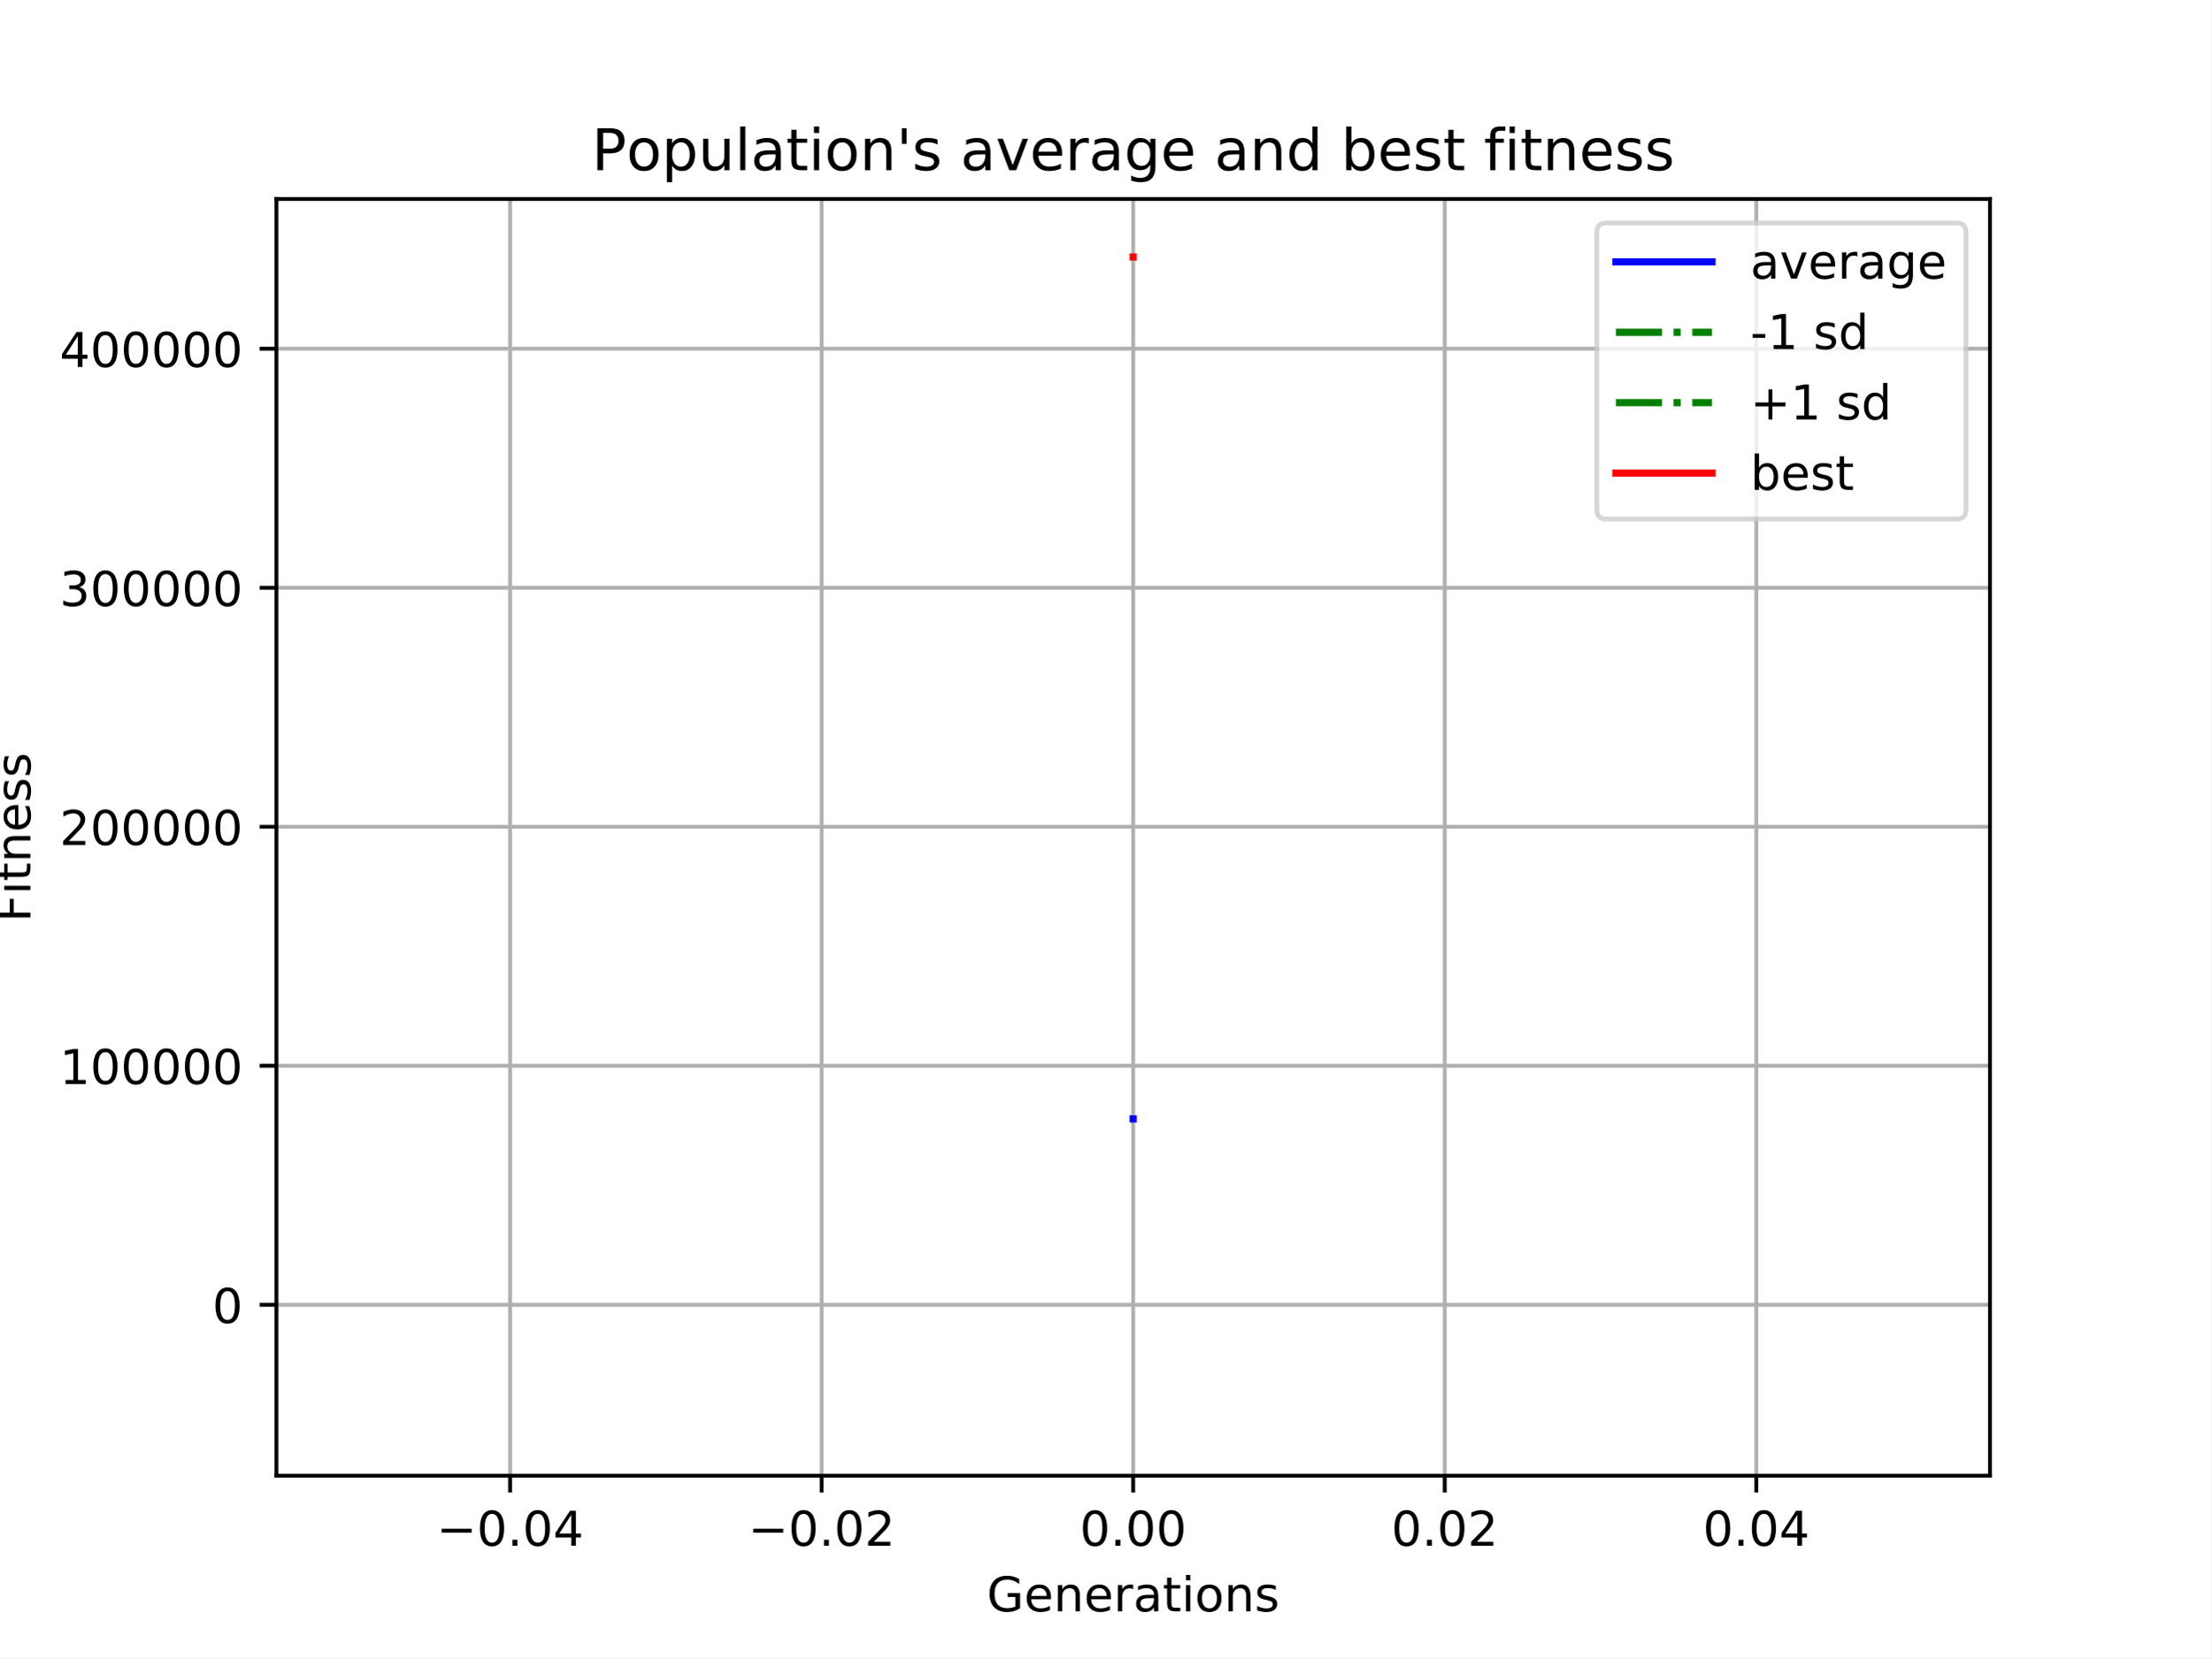
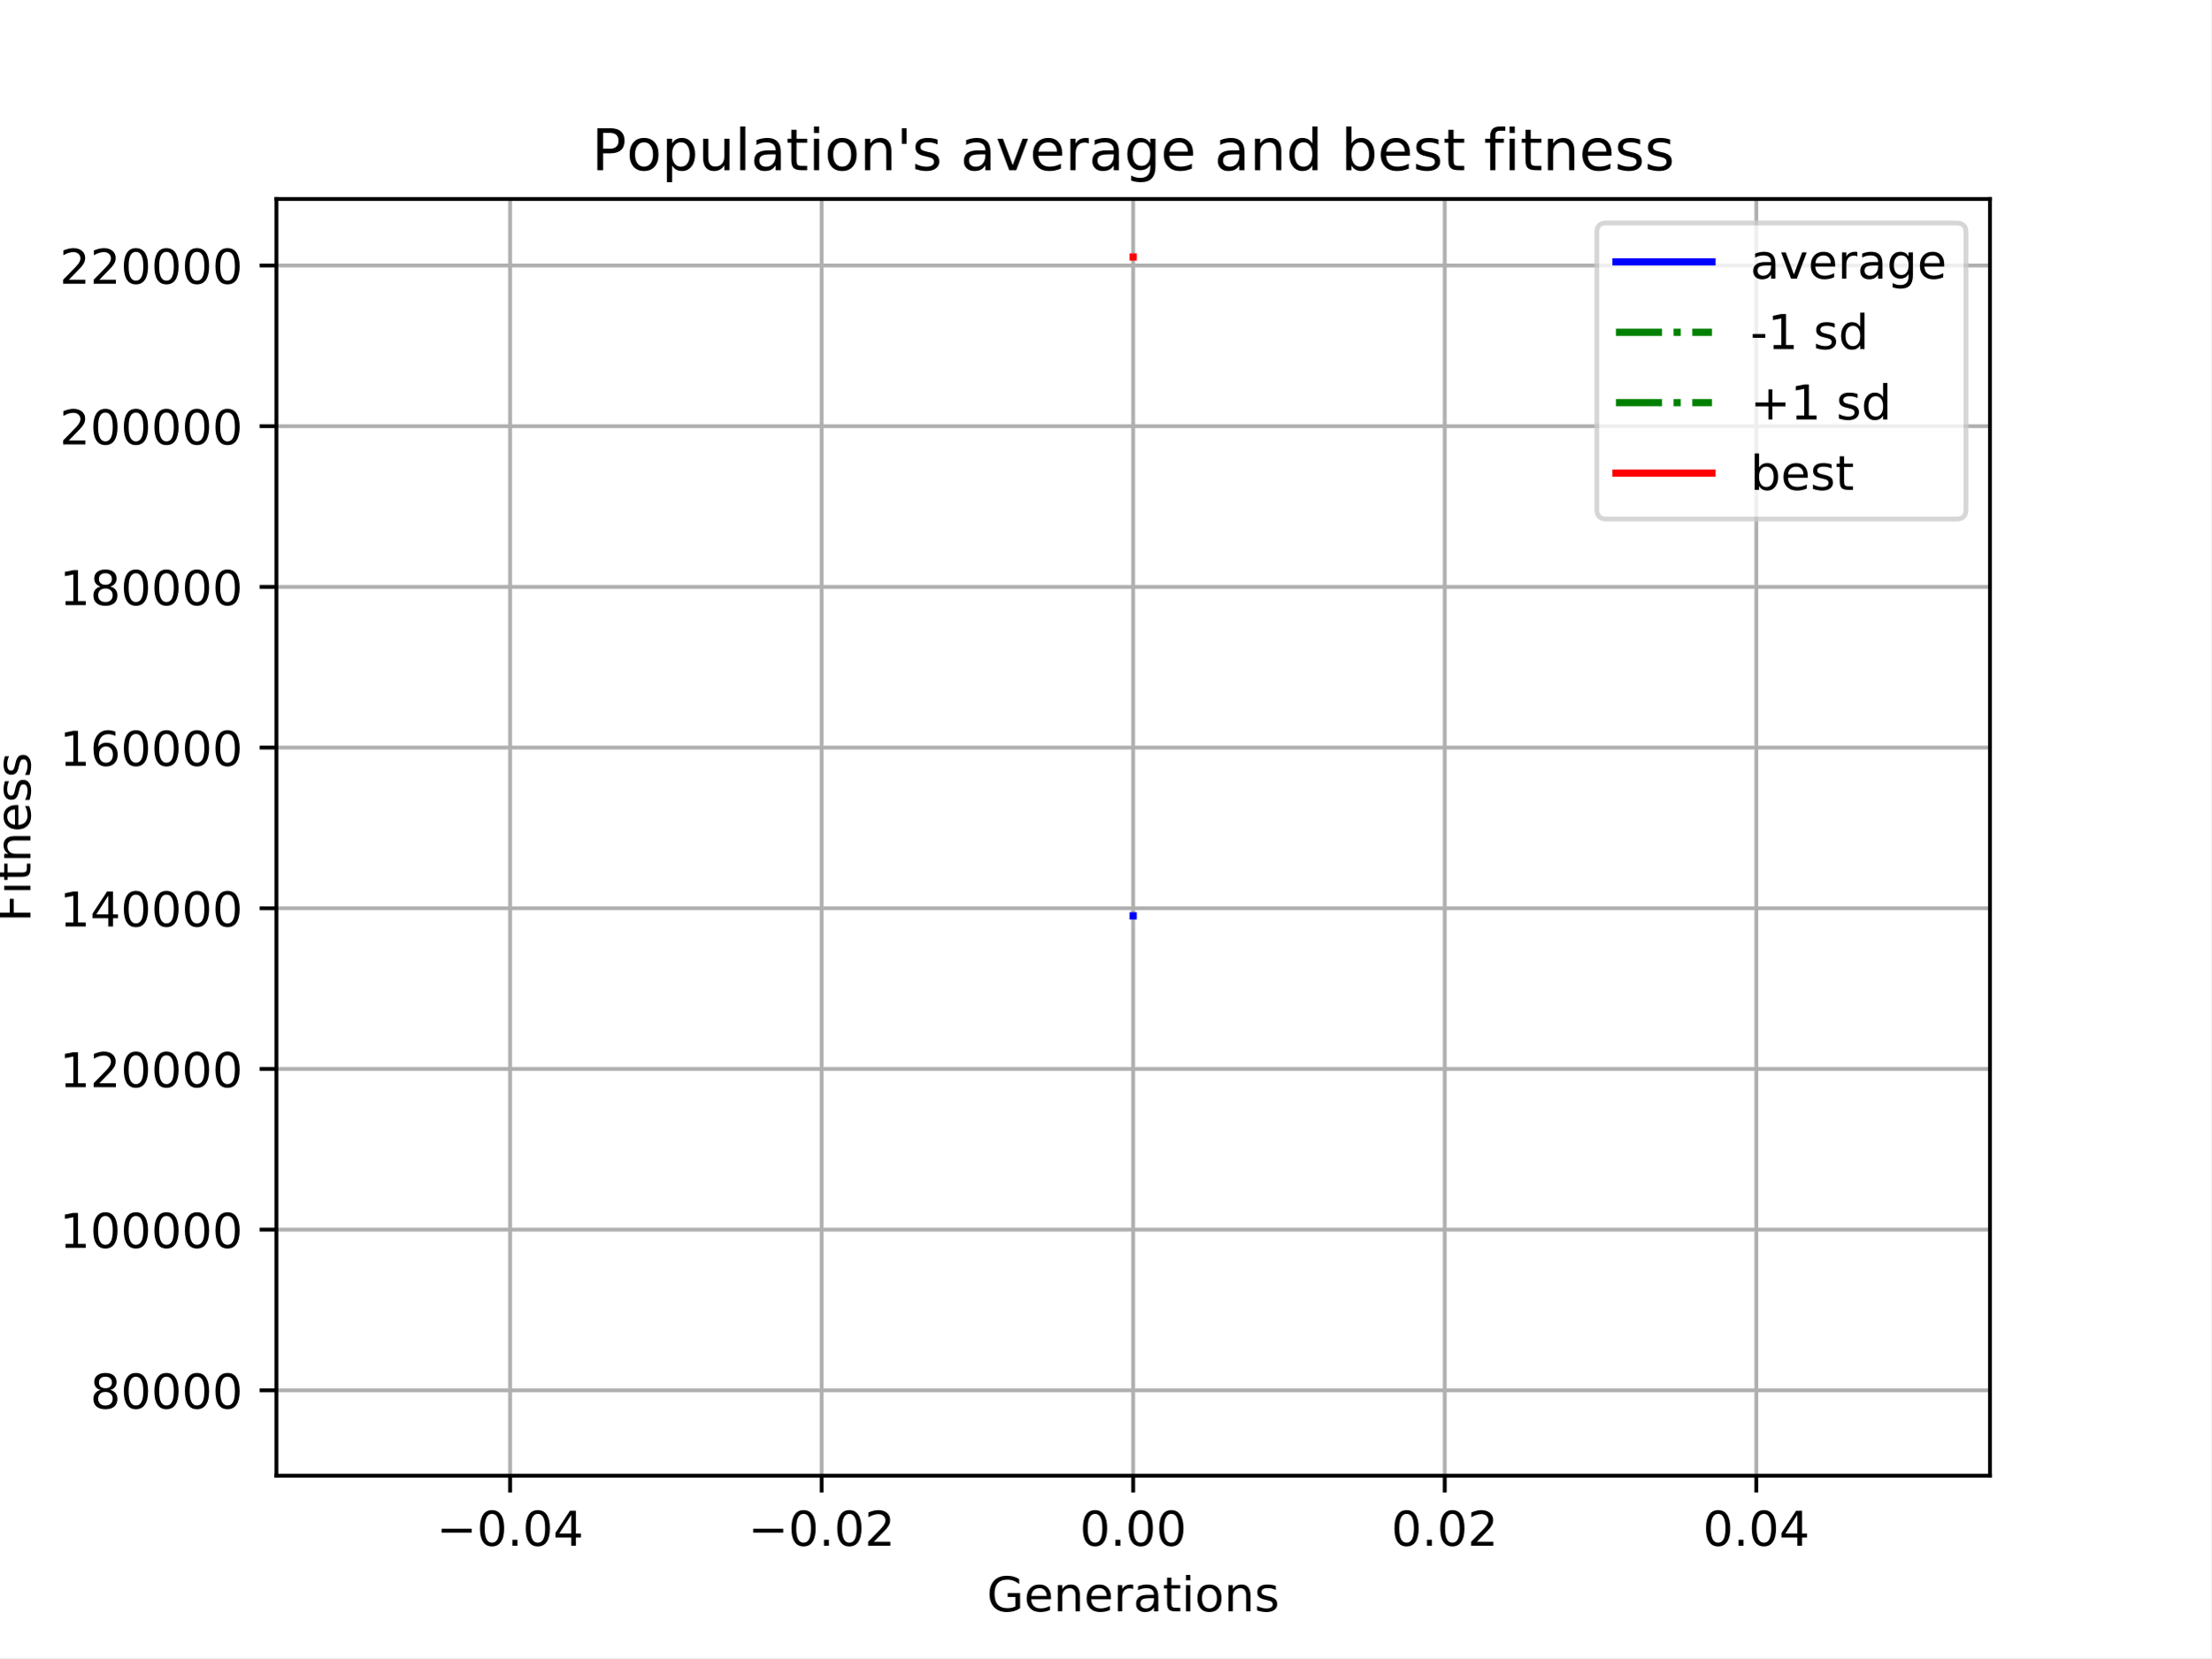
<svg xmlns="http://www.w3.org/2000/svg" xmlns:xlink="http://www.w3.org/1999/xlink" height="345.6pt" version="1.1" viewBox="0 0 460.8 345.6" width="460.8pt">
  <defs>
    <style type="text/css">
*{stroke-linecap:butt;stroke-linejoin:round;}
  </style>
  </defs>
  <g id="figure_1">
    <g id="patch_1">
      <path d="M 0 345.6  L 460.8 345.6  L 460.8 0  L 0 0  z " style="fill:#ffffff;" />
    </g>
    <g id="axes_1">
      <g id="patch_2">
        <path d="M 57.6 307.584  L 414.72 307.584  L 414.72 41.472  L 57.6 41.472  z " style="fill:#ffffff;" />
      </g>
      <g id="matplotlib.axis_1">
        <g id="xtick_1">
          <g id="line2d_1">
-             <path clip-path="url(#paa9e32c1b1)" d="M 106.298 307.584  L 106.298 41.472  " style="fill:none;stroke:#b0b0b0;stroke-linecap:square;stroke-width:0.8;" />
+             <path clip-path="url(#p474fd17ed5)" d="M 106.298 307.584  L 106.298 41.472  " style="fill:none;stroke:#b0b0b0;stroke-linecap:square;stroke-width:0.8;" />
          </g>
          <g id="line2d_2">
            <defs>
-               <path d="M 0 0  L 0 3.5  " id="m82345ea4a6" style="stroke:#000000;stroke-width:0.8;" />
-             </defs>
-             <g>
-               <use style="stroke:#000000;stroke-width:0.8;" x="106.298" xlink:href="#m82345ea4a6" y="307.584" />
+               <path d="M 0 0  L 0 3.5  " id="m9235b9c560" style="stroke:#000000;stroke-width:0.8;" />
+             </defs>
+             <g>
+               <use style="stroke:#000000;stroke-width:0.8;" x="106.298" xlink:href="#m9235b9c560" y="307.584" />
            </g>
          </g>
          <g id="text_1">
            <defs>
              <path d="M 10.594 35.5  L 73.188 35.5  L 73.188 27.203  L 10.594 27.203  z " id="DejaVuSans-8722" />
              <path d="M 31.781 66.406  Q 24.172 66.406 20.328 58.906  Q 16.5 51.422 16.5 36.375  Q 16.5 21.391 20.328 13.891  Q 24.172 6.391 31.781 6.391  Q 39.453 6.391 43.281 13.891  Q 47.125 21.391 47.125 36.375  Q 47.125 51.422 43.281 58.906  Q 39.453 66.406 31.781 66.406  z M 31.781 74.219  Q 44.047 74.219 50.516 64.516  Q 56.984 54.828 56.984 36.375  Q 56.984 17.969 50.516 8.266  Q 44.047 -1.422 31.781 -1.422  Q 19.531 -1.422 13.062 8.266  Q 6.594 17.969 6.594 36.375  Q 6.594 54.828 13.062 64.516  Q 19.531 74.219 31.781 74.219  z " id="DejaVuSans-48" />
              <path d="M 10.688 12.406  L 21 12.406  L 21 0  L 10.688 0  z " id="DejaVuSans-46" />
              <path d="M 37.797 64.312  L 12.891 25.391  L 37.797 25.391  z M 35.203 72.906  L 47.609 72.906  L 47.609 25.391  L 58.016 25.391  L 58.016 17.188  L 47.609 17.188  L 47.609 0  L 37.797 0  L 37.797 17.188  L 4.891 17.188  L 4.891 26.703  z " id="DejaVuSans-52" />
            </defs>
            <g transform="translate(90.97553 322.1824)scale(0.1 -0.1)">
              <use xlink:href="#DejaVuSans-8722" />
              <use x="83.789" xlink:href="#DejaVuSans-48" />
              <use x="147.412" xlink:href="#DejaVuSans-46" />
              <use x="179.199" xlink:href="#DejaVuSans-48" />
              <use x="242.822" xlink:href="#DejaVuSans-52" />
            </g>
          </g>
        </g>
        <g id="xtick_2">
          <g id="line2d_3">
-             <path clip-path="url(#paa9e32c1b1)" d="M 171.229 307.584  L 171.229 41.472  " style="fill:none;stroke:#b0b0b0;stroke-linecap:square;stroke-width:0.8;" />
+             <path clip-path="url(#p474fd17ed5)" d="M 171.229 307.584  L 171.229 41.472  " style="fill:none;stroke:#b0b0b0;stroke-linecap:square;stroke-width:0.8;" />
          </g>
          <g id="line2d_4">
            <g>
-               <use style="stroke:#000000;stroke-width:0.8;" x="171.229" xlink:href="#m82345ea4a6" y="307.584" />
+               <use style="stroke:#000000;stroke-width:0.8;" x="171.229" xlink:href="#m9235b9c560" y="307.584" />
            </g>
          </g>
          <g id="text_2">
            <defs>
              <path d="M 19.188 8.297  L 53.609 8.297  L 53.609 0  L 7.328 0  L 7.328 8.297  Q 12.938 14.109 22.625 23.891  Q 32.328 33.688 34.812 36.531  Q 39.547 41.844 41.422 45.531  Q 43.312 49.219 43.312 52.781  Q 43.312 58.594 39.234 62.25  Q 35.156 65.922 28.609 65.922  Q 23.969 65.922 18.812 64.312  Q 13.672 62.703 7.812 59.422  L 7.812 69.391  Q 13.766 71.781 18.938 73  Q 24.125 74.219 28.422 74.219  Q 39.75 74.219 46.484 68.547  Q 53.219 62.891 53.219 53.422  Q 53.219 48.922 51.531 44.891  Q 49.859 40.875 45.406 35.406  Q 44.188 33.984 37.641 27.219  Q 31.109 20.453 19.188 8.297  z " id="DejaVuSans-50" />
            </defs>
            <g transform="translate(155.9064 322.1824)scale(0.1 -0.1)">
              <use xlink:href="#DejaVuSans-8722" />
              <use x="83.789" xlink:href="#DejaVuSans-48" />
              <use x="147.412" xlink:href="#DejaVuSans-46" />
              <use x="179.199" xlink:href="#DejaVuSans-48" />
              <use x="242.822" xlink:href="#DejaVuSans-50" />
            </g>
          </g>
        </g>
        <g id="xtick_3">
          <g id="line2d_5">
-             <path clip-path="url(#paa9e32c1b1)" d="M 236.16 307.584  L 236.16 41.472  " style="fill:none;stroke:#b0b0b0;stroke-linecap:square;stroke-width:0.8;" />
+             <path clip-path="url(#p474fd17ed5)" d="M 236.16 307.584  L 236.16 41.472  " style="fill:none;stroke:#b0b0b0;stroke-linecap:square;stroke-width:0.8;" />
          </g>
          <g id="line2d_6">
            <g>
-               <use style="stroke:#000000;stroke-width:0.8;" x="236.16" xlink:href="#m82345ea4a6" y="307.584" />
+               <use style="stroke:#000000;stroke-width:0.8;" x="236.16" xlink:href="#m9235b9c560" y="307.584" />
            </g>
          </g>
          <g id="text_3">
            <g transform="translate(225.0272 322.1824)scale(0.1 -0.1)">
              <use xlink:href="#DejaVuSans-48" />
              <use x="63.623" xlink:href="#DejaVuSans-46" />
              <use x="95.41" xlink:href="#DejaVuSans-48" />
              <use x="159.033" xlink:href="#DejaVuSans-48" />
            </g>
          </g>
        </g>
        <g id="xtick_4">
          <g id="line2d_7">
-             <path clip-path="url(#paa9e32c1b1)" d="M 301.091 307.584  L 301.091 41.472  " style="fill:none;stroke:#b0b0b0;stroke-linecap:square;stroke-width:0.8;" />
+             <path clip-path="url(#p474fd17ed5)" d="M 301.091 307.584  L 301.091 41.472  " style="fill:none;stroke:#b0b0b0;stroke-linecap:square;stroke-width:0.8;" />
          </g>
          <g id="line2d_8">
            <g>
-               <use style="stroke:#000000;stroke-width:0.8;" x="301.091" xlink:href="#m82345ea4a6" y="307.584" />
+               <use style="stroke:#000000;stroke-width:0.8;" x="301.091" xlink:href="#m9235b9c560" y="307.584" />
            </g>
          </g>
          <g id="text_4">
            <g transform="translate(289.9581 322.1824)scale(0.1 -0.1)">
              <use xlink:href="#DejaVuSans-48" />
              <use x="63.623" xlink:href="#DejaVuSans-46" />
              <use x="95.41" xlink:href="#DejaVuSans-48" />
              <use x="159.033" xlink:href="#DejaVuSans-50" />
            </g>
          </g>
        </g>
        <g id="xtick_5">
          <g id="line2d_9">
-             <path clip-path="url(#paa9e32c1b1)" d="M 366.022 307.584  L 366.022 41.472  " style="fill:none;stroke:#b0b0b0;stroke-linecap:square;stroke-width:0.8;" />
+             <path clip-path="url(#p474fd17ed5)" d="M 366.022 307.584  L 366.022 41.472  " style="fill:none;stroke:#b0b0b0;stroke-linecap:square;stroke-width:0.8;" />
          </g>
          <g id="line2d_10">
            <g>
-               <use style="stroke:#000000;stroke-width:0.8;" x="366.022" xlink:href="#m82345ea4a6" y="307.584" />
+               <use style="stroke:#000000;stroke-width:0.8;" x="366.022" xlink:href="#m9235b9c560" y="307.584" />
            </g>
          </g>
          <g id="text_5">
            <g transform="translate(354.889 322.1824)scale(0.1 -0.1)">
              <use xlink:href="#DejaVuSans-48" />
              <use x="63.623" xlink:href="#DejaVuSans-46" />
              <use x="95.41" xlink:href="#DejaVuSans-48" />
              <use x="159.033" xlink:href="#DejaVuSans-52" />
            </g>
          </g>
        </g>
        <g id="text_6">
          <defs>
            <path d="M 59.516 10.406  L 59.516 29.984  L 43.406 29.984  L 43.406 38.094  L 69.281 38.094  L 69.281 6.781  Q 63.578 2.734 56.688 0.656  Q 49.812 -1.422 42 -1.422  Q 24.906 -1.422 15.25 8.562  Q 5.609 18.562 5.609 36.375  Q 5.609 54.25 15.25 64.234  Q 24.906 74.219 42 74.219  Q 49.125 74.219 55.547 72.453  Q 61.969 70.703 67.391 67.281  L 67.391 56.781  Q 61.922 61.422 55.766 63.766  Q 49.609 66.109 42.828 66.109  Q 29.438 66.109 22.719 58.641  Q 16.016 51.172 16.016 36.375  Q 16.016 21.625 22.719 14.156  Q 29.438 6.688 42.828 6.688  Q 48.047 6.688 52.141 7.594  Q 56.25 8.5 59.516 10.406  z " id="DejaVuSans-71" />
            <path d="M 56.203 29.594  L 56.203 25.203  L 14.891 25.203  Q 15.484 15.922 20.484 11.062  Q 25.484 6.203 34.422 6.203  Q 39.594 6.203 44.453 7.469  Q 49.312 8.734 54.109 11.281  L 54.109 2.781  Q 49.266 0.734 44.188 -0.344  Q 39.109 -1.422 33.891 -1.422  Q 20.797 -1.422 13.156 6.188  Q 5.516 13.812 5.516 26.812  Q 5.516 40.234 12.766 48.109  Q 20.016 56 32.328 56  Q 43.359 56 49.781 48.891  Q 56.203 41.797 56.203 29.594  z M 47.219 32.234  Q 47.125 39.594 43.094 43.984  Q 39.062 48.391 32.422 48.391  Q 24.906 48.391 20.391 44.141  Q 15.875 39.891 15.188 32.172  z " id="DejaVuSans-101" />
            <path d="M 54.891 33.016  L 54.891 0  L 45.906 0  L 45.906 32.719  Q 45.906 40.484 42.875 44.328  Q 39.844 48.188 33.797 48.188  Q 26.516 48.188 22.312 43.547  Q 18.109 38.922 18.109 30.906  L 18.109 0  L 9.078 0  L 9.078 54.688  L 18.109 54.688  L 18.109 46.188  Q 21.344 51.125 25.703 53.562  Q 30.078 56 35.797 56  Q 45.219 56 50.047 50.172  Q 54.891 44.344 54.891 33.016  z " id="DejaVuSans-110" />
            <path d="M 41.109 46.297  Q 39.594 47.172 37.812 47.578  Q 36.031 48 33.891 48  Q 26.266 48 22.188 43.047  Q 18.109 38.094 18.109 28.812  L 18.109 0  L 9.078 0  L 9.078 54.688  L 18.109 54.688  L 18.109 46.188  Q 20.953 51.172 25.484 53.578  Q 30.031 56 36.531 56  Q 37.453 56 38.578 55.875  Q 39.703 55.766 41.062 55.516  z " id="DejaVuSans-114" />
            <path d="M 34.281 27.484  Q 23.391 27.484 19.188 25  Q 14.984 22.516 14.984 16.5  Q 14.984 11.719 18.141 8.906  Q 21.297 6.109 26.703 6.109  Q 34.188 6.109 38.703 11.406  Q 43.219 16.703 43.219 25.484  L 43.219 27.484  z M 52.203 31.203  L 52.203 0  L 43.219 0  L 43.219 8.297  Q 40.141 3.328 35.547 0.953  Q 30.953 -1.422 24.312 -1.422  Q 15.922 -1.422 10.953 3.297  Q 6 8.016 6 15.922  Q 6 25.141 12.172 29.828  Q 18.359 34.516 30.609 34.516  L 43.219 34.516  L 43.219 35.406  Q 43.219 41.609 39.141 45  Q 35.062 48.391 27.688 48.391  Q 23 48.391 18.547 47.266  Q 14.109 46.141 10.016 43.891  L 10.016 52.203  Q 14.938 54.109 19.578 55.047  Q 24.219 56 28.609 56  Q 40.484 56 46.344 49.844  Q 52.203 43.703 52.203 31.203  z " id="DejaVuSans-97" />
            <path d="M 18.312 70.219  L 18.312 54.688  L 36.812 54.688  L 36.812 47.703  L 18.312 47.703  L 18.312 18.016  Q 18.312 11.328 20.141 9.422  Q 21.969 7.516 27.594 7.516  L 36.812 7.516  L 36.812 0  L 27.594 0  Q 17.188 0 13.234 3.875  Q 9.281 7.766 9.281 18.016  L 9.281 47.703  L 2.688 47.703  L 2.688 54.688  L 9.281 54.688  L 9.281 70.219  z " id="DejaVuSans-116" />
            <path d="M 9.422 54.688  L 18.406 54.688  L 18.406 0  L 9.422 0  z M 9.422 75.984  L 18.406 75.984  L 18.406 64.594  L 9.422 64.594  z " id="DejaVuSans-105" />
            <path d="M 30.609 48.391  Q 23.391 48.391 19.188 42.75  Q 14.984 37.109 14.984 27.297  Q 14.984 17.484 19.156 11.844  Q 23.344 6.203 30.609 6.203  Q 37.797 6.203 41.984 11.859  Q 46.188 17.531 46.188 27.297  Q 46.188 37.016 41.984 42.703  Q 37.797 48.391 30.609 48.391  z M 30.609 56  Q 42.328 56 49.016 48.375  Q 55.719 40.766 55.719 27.297  Q 55.719 13.875 49.016 6.219  Q 42.328 -1.422 30.609 -1.422  Q 18.844 -1.422 12.172 6.219  Q 5.516 13.875 5.516 27.297  Q 5.516 40.766 12.172 48.375  Q 18.844 56 30.609 56  z " id="DejaVuSans-111" />
            <path d="M 44.281 53.078  L 44.281 44.578  Q 40.484 46.531 36.375 47.5  Q 32.281 48.484 27.875 48.484  Q 21.188 48.484 17.844 46.438  Q 14.5 44.391 14.5 40.281  Q 14.5 37.156 16.891 35.375  Q 19.281 33.594 26.516 31.984  L 29.594 31.297  Q 39.156 29.25 43.188 25.516  Q 47.219 21.781 47.219 15.094  Q 47.219 7.469 41.188 3.016  Q 35.156 -1.422 24.609 -1.422  Q 20.219 -1.422 15.453 -0.562  Q 10.688 0.297 5.422 2  L 5.422 11.281  Q 10.406 8.688 15.234 7.391  Q 20.062 6.109 24.812 6.109  Q 31.156 6.109 34.562 8.281  Q 37.984 10.453 37.984 14.406  Q 37.984 18.062 35.516 20.016  Q 33.062 21.969 24.703 23.781  L 21.578 24.516  Q 13.234 26.266 9.516 29.906  Q 5.812 33.547 5.812 39.891  Q 5.812 47.609 11.281 51.797  Q 16.75 56 26.812 56  Q 31.781 56 36.172 55.266  Q 40.578 54.547 44.281 53.078  z " id="DejaVuSans-115" />
          </defs>
          <g transform="translate(205.6623 335.8606)scale(0.1 -0.1)">
            <use xlink:href="#DejaVuSans-71" />
            <use x="77.49" xlink:href="#DejaVuSans-101" />
            <use x="139.014" xlink:href="#DejaVuSans-110" />
            <use x="202.393" xlink:href="#DejaVuSans-101" />
            <use x="263.916" xlink:href="#DejaVuSans-114" />
            <use x="305.029" xlink:href="#DejaVuSans-97" />
            <use x="366.309" xlink:href="#DejaVuSans-116" />
            <use x="405.518" xlink:href="#DejaVuSans-105" />
            <use x="433.301" xlink:href="#DejaVuSans-111" />
            <use x="494.482" xlink:href="#DejaVuSans-110" />
            <use x="557.861" xlink:href="#DejaVuSans-115" />
          </g>
        </g>
      </g>
      <g id="matplotlib.axis_2">
        <g id="ytick_1">
          <g id="line2d_11">
-             <path clip-path="url(#paa9e32c1b1)" d="M 57.6 271.964  L 414.72 271.964  " style="fill:none;stroke:#b0b0b0;stroke-linecap:square;stroke-width:0.8;" />
+             <path clip-path="url(#p474fd17ed5)" d="M 57.6 289.793  L 414.72 289.793  " style="fill:none;stroke:#b0b0b0;stroke-linecap:square;stroke-width:0.8;" />
          </g>
          <g id="line2d_12">
            <defs>
-               <path d="M 0 0  L -3.5 0  " id="m7c02667a83" style="stroke:#000000;stroke-width:0.8;" />
-             </defs>
-             <g>
-               <use style="stroke:#000000;stroke-width:0.8;" x="57.6" xlink:href="#m7c02667a83" y="271.964" />
+               <path d="M 0 0  L -3.5 0  " id="m95807f93fb" style="stroke:#000000;stroke-width:0.8;" />
+             </defs>
+             <g>
+               <use style="stroke:#000000;stroke-width:0.8;" x="57.6" xlink:href="#m95807f93fb" y="289.793" />
            </g>
          </g>
          <g id="text_7">
-             <g transform="translate(44.2375 275.7628)scale(0.1 -0.1)">
-               <use xlink:href="#DejaVuSans-48" />
+             <defs>
+               <path d="M 31.781 34.625  Q 24.75 34.625 20.719 30.859  Q 16.703 27.094 16.703 20.516  Q 16.703 13.922 20.719 10.156  Q 24.75 6.391 31.781 6.391  Q 38.812 6.391 42.859 10.172  Q 46.922 13.969 46.922 20.516  Q 46.922 27.094 42.891 30.859  Q 38.875 34.625 31.781 34.625  z M 21.922 38.812  Q 15.578 40.375 12.031 44.719  Q 8.5 49.078 8.5 55.328  Q 8.5 64.062 14.719 69.141  Q 20.953 74.219 31.781 74.219  Q 42.672 74.219 48.875 69.141  Q 55.078 64.062 55.078 55.328  Q 55.078 49.078 51.531 44.719  Q 48 40.375 41.703 38.812  Q 48.828 37.156 52.797 32.312  Q 56.781 27.484 56.781 20.516  Q 56.781 9.906 50.312 4.234  Q 43.844 -1.422 31.781 -1.422  Q 19.734 -1.422 13.25 4.234  Q 6.781 9.906 6.781 20.516  Q 6.781 27.484 10.781 32.312  Q 14.797 37.156 21.922 38.812  z M 18.312 54.391  Q 18.312 48.734 21.844 45.562  Q 25.391 42.391 31.781 42.391  Q 38.141 42.391 41.719 45.562  Q 45.312 48.734 45.312 54.391  Q 45.312 60.062 41.719 63.234  Q 38.141 66.406 31.781 66.406  Q 25.391 66.406 21.844 63.234  Q 18.312 60.062 18.312 54.391  z " id="DejaVuSans-56" />
+             </defs>
+             <g transform="translate(18.7875 293.5927)scale(0.1 -0.1)">
+               <use xlink:href="#DejaVuSans-56" />
+               <use x="63.623" xlink:href="#DejaVuSans-48" />
+               <use x="127.246" xlink:href="#DejaVuSans-48" />
+               <use x="190.869" xlink:href="#DejaVuSans-48" />
+               <use x="254.492" xlink:href="#DejaVuSans-48" />
            </g>
          </g>
        </g>
        <g id="ytick_2">
          <g id="line2d_13">
-             <path clip-path="url(#paa9e32c1b1)" d="M 57.6 222.143  L 414.72 222.143  " style="fill:none;stroke:#b0b0b0;stroke-linecap:square;stroke-width:0.8;" />
+             <path clip-path="url(#p474fd17ed5)" d="M 57.6 256.299  L 414.72 256.299  " style="fill:none;stroke:#b0b0b0;stroke-linecap:square;stroke-width:0.8;" />
          </g>
          <g id="line2d_14">
            <g>
-               <use style="stroke:#000000;stroke-width:0.8;" x="57.6" xlink:href="#m7c02667a83" y="222.143" />
+               <use style="stroke:#000000;stroke-width:0.8;" x="57.6" xlink:href="#m95807f93fb" y="256.299" />
            </g>
          </g>
          <g id="text_8">
            <defs>
              <path d="M 12.406 8.297  L 28.516 8.297  L 28.516 63.922  L 10.984 60.406  L 10.984 69.391  L 28.422 72.906  L 38.281 72.906  L 38.281 8.297  L 54.391 8.297  L 54.391 0  L 12.406 0  z " id="DejaVuSans-49" />
            </defs>
-             <g transform="translate(12.425 225.9421)scale(0.1 -0.1)">
+             <g transform="translate(12.425 260.0983)scale(0.1 -0.1)">
              <use xlink:href="#DejaVuSans-49" />
              <use x="63.623" xlink:href="#DejaVuSans-48" />
              <use x="127.246" xlink:href="#DejaVuSans-48" />
              <use x="190.869" xlink:href="#DejaVuSans-48" />
              <use x="254.492" xlink:href="#DejaVuSans-48" />
              <use x="318.115" xlink:href="#DejaVuSans-48" />
            </g>
          </g>
        </g>
        <g id="ytick_3">
          <g id="line2d_15">
-             <path clip-path="url(#paa9e32c1b1)" d="M 57.6 172.322  L 414.72 172.322  " style="fill:none;stroke:#b0b0b0;stroke-linecap:square;stroke-width:0.8;" />
+             <path clip-path="url(#p474fd17ed5)" d="M 57.6 222.805  L 414.72 222.805  " style="fill:none;stroke:#b0b0b0;stroke-linecap:square;stroke-width:0.8;" />
          </g>
          <g id="line2d_16">
            <g>
-               <use style="stroke:#000000;stroke-width:0.8;" x="57.6" xlink:href="#m7c02667a83" y="172.322" />
+               <use style="stroke:#000000;stroke-width:0.8;" x="57.6" xlink:href="#m95807f93fb" y="222.805" />
            </g>
          </g>
          <g id="text_9">
-             <g transform="translate(12.425 176.1214)scale(0.1 -0.1)">
+             <g transform="translate(12.425 226.6039)scale(0.1 -0.1)">
+               <use xlink:href="#DejaVuSans-49" />
+               <use x="63.623" xlink:href="#DejaVuSans-50" />
+               <use x="127.246" xlink:href="#DejaVuSans-48" />
+               <use x="190.869" xlink:href="#DejaVuSans-48" />
+               <use x="254.492" xlink:href="#DejaVuSans-48" />
+               <use x="318.115" xlink:href="#DejaVuSans-48" />
+             </g>
+           </g>
+         </g>
+         <g id="ytick_4">
+           <g id="line2d_17">
+             <path clip-path="url(#p474fd17ed5)" d="M 57.6 189.31  L 414.72 189.31  " style="fill:none;stroke:#b0b0b0;stroke-linecap:square;stroke-width:0.8;" />
+           </g>
+           <g id="line2d_18">
+             <g>
+               <use style="stroke:#000000;stroke-width:0.8;" x="57.6" xlink:href="#m95807f93fb" y="189.31" />
+             </g>
+           </g>
+           <g id="text_10">
+             <g transform="translate(12.425 193.1095)scale(0.1 -0.1)">
+               <use xlink:href="#DejaVuSans-49" />
+               <use x="63.623" xlink:href="#DejaVuSans-52" />
+               <use x="127.246" xlink:href="#DejaVuSans-48" />
+               <use x="190.869" xlink:href="#DejaVuSans-48" />
+               <use x="254.492" xlink:href="#DejaVuSans-48" />
+               <use x="318.115" xlink:href="#DejaVuSans-48" />
+             </g>
+           </g>
+         </g>
+         <g id="ytick_5">
+           <g id="line2d_19">
+             <path clip-path="url(#p474fd17ed5)" d="M 57.6 155.816  L 414.72 155.816  " style="fill:none;stroke:#b0b0b0;stroke-linecap:square;stroke-width:0.8;" />
+           </g>
+           <g id="line2d_20">
+             <g>
+               <use style="stroke:#000000;stroke-width:0.8;" x="57.6" xlink:href="#m95807f93fb" y="155.816" />
+             </g>
+           </g>
+           <g id="text_11">
+             <defs>
+               <path d="M 33.016 40.375  Q 26.375 40.375 22.484 35.828  Q 18.609 31.297 18.609 23.391  Q 18.609 15.531 22.484 10.953  Q 26.375 6.391 33.016 6.391  Q 39.656 6.391 43.531 10.953  Q 47.406 15.531 47.406 23.391  Q 47.406 31.297 43.531 35.828  Q 39.656 40.375 33.016 40.375  z M 52.594 71.297  L 52.594 62.312  Q 48.875 64.062 45.094 64.984  Q 41.312 65.922 37.594 65.922  Q 27.828 65.922 22.672 59.328  Q 17.531 52.734 16.797 39.406  Q 19.672 43.656 24.016 45.922  Q 28.375 48.188 33.594 48.188  Q 44.578 48.188 50.953 41.516  Q 57.328 34.859 57.328 23.391  Q 57.328 12.156 50.688 5.359  Q 44.047 -1.422 33.016 -1.422  Q 20.359 -1.422 13.672 8.266  Q 6.984 17.969 6.984 36.375  Q 6.984 53.656 15.188 63.938  Q 23.391 74.219 37.203 74.219  Q 40.922 74.219 44.703 73.484  Q 48.484 72.75 52.594 71.297  z " id="DejaVuSans-54" />
+             </defs>
+             <g transform="translate(12.425 159.6151)scale(0.1 -0.1)">
+               <use xlink:href="#DejaVuSans-49" />
+               <use x="63.623" xlink:href="#DejaVuSans-54" />
+               <use x="127.246" xlink:href="#DejaVuSans-48" />
+               <use x="190.869" xlink:href="#DejaVuSans-48" />
+               <use x="254.492" xlink:href="#DejaVuSans-48" />
+               <use x="318.115" xlink:href="#DejaVuSans-48" />
+             </g>
+           </g>
+         </g>
+         <g id="ytick_6">
+           <g id="line2d_21">
+             <path clip-path="url(#p474fd17ed5)" d="M 57.6 122.321  L 414.72 122.321  " style="fill:none;stroke:#b0b0b0;stroke-linecap:square;stroke-width:0.8;" />
+           </g>
+           <g id="line2d_22">
+             <g>
+               <use style="stroke:#000000;stroke-width:0.8;" x="57.6" xlink:href="#m95807f93fb" y="122.321" />
+             </g>
+           </g>
+           <g id="text_12">
+             <g transform="translate(12.425 126.1207)scale(0.1 -0.1)">
+               <use xlink:href="#DejaVuSans-49" />
+               <use x="63.623" xlink:href="#DejaVuSans-56" />
+               <use x="127.246" xlink:href="#DejaVuSans-48" />
+               <use x="190.869" xlink:href="#DejaVuSans-48" />
+               <use x="254.492" xlink:href="#DejaVuSans-48" />
+               <use x="318.115" xlink:href="#DejaVuSans-48" />
+             </g>
+           </g>
+         </g>
+         <g id="ytick_7">
+           <g id="line2d_23">
+             <path clip-path="url(#p474fd17ed5)" d="M 57.6 88.827  L 414.72 88.827  " style="fill:none;stroke:#b0b0b0;stroke-linecap:square;stroke-width:0.8;" />
+           </g>
+           <g id="line2d_24">
+             <g>
+               <use style="stroke:#000000;stroke-width:0.8;" x="57.6" xlink:href="#m95807f93fb" y="88.827" />
+             </g>
+           </g>
+           <g id="text_13">
+             <g transform="translate(12.425 92.6263)scale(0.1 -0.1)">
              <use xlink:href="#DejaVuSans-50" />
              <use x="63.623" xlink:href="#DejaVuSans-48" />
              <use x="127.246" xlink:href="#DejaVuSans-48" />
              <use x="190.869" xlink:href="#DejaVuSans-48" />
              <use x="254.492" xlink:href="#DejaVuSans-48" />
              <use x="318.115" xlink:href="#DejaVuSans-48" />
            </g>
          </g>
        </g>
-         <g id="ytick_4">
-           <g id="line2d_17">
-             <path clip-path="url(#paa9e32c1b1)" d="M 57.6 122.501  L 414.72 122.501  " style="fill:none;stroke:#b0b0b0;stroke-linecap:square;stroke-width:0.8;" />
-           </g>
-           <g id="line2d_18">
-             <g>
-               <use style="stroke:#000000;stroke-width:0.8;" x="57.6" xlink:href="#m7c02667a83" y="122.501" />
-             </g>
-           </g>
-           <g id="text_10">
-             <defs>
-               <path d="M 40.578 39.312  Q 47.656 37.797 51.625 33  Q 55.609 28.219 55.609 21.188  Q 55.609 10.406 48.188 4.484  Q 40.766 -1.422 27.094 -1.422  Q 22.516 -1.422 17.656 -0.516  Q 12.797 0.391 7.625 2.203  L 7.625 11.719  Q 11.719 9.328 16.594 8.109  Q 21.484 6.891 26.812 6.891  Q 36.078 6.891 40.938 10.547  Q 45.797 14.203 45.797 21.188  Q 45.797 27.641 41.281 31.266  Q 36.766 34.906 28.719 34.906  L 20.219 34.906  L 20.219 43.016  L 29.109 43.016  Q 36.375 43.016 40.234 45.922  Q 44.094 48.828 44.094 54.297  Q 44.094 59.906 40.109 62.906  Q 36.141 65.922 28.719 65.922  Q 24.656 65.922 20.016 65.031  Q 15.375 64.156 9.812 62.312  L 9.812 71.094  Q 15.438 72.656 20.344 73.438  Q 25.25 74.219 29.594 74.219  Q 40.828 74.219 47.359 69.109  Q 53.906 64.016 53.906 55.328  Q 53.906 49.266 50.438 45.094  Q 46.969 40.922 40.578 39.312  z " id="DejaVuSans-51" />
-             </defs>
-             <g transform="translate(12.425 126.3007)scale(0.1 -0.1)">
-               <use xlink:href="#DejaVuSans-51" />
-               <use x="63.623" xlink:href="#DejaVuSans-48" />
-               <use x="127.246" xlink:href="#DejaVuSans-48" />
-               <use x="190.869" xlink:href="#DejaVuSans-48" />
-               <use x="254.492" xlink:href="#DejaVuSans-48" />
-               <use x="318.115" xlink:href="#DejaVuSans-48" />
-             </g>
-           </g>
-         </g>
-         <g id="ytick_5">
-           <g id="line2d_19">
-             <path clip-path="url(#paa9e32c1b1)" d="M 57.6 72.681  L 414.72 72.681  " style="fill:none;stroke:#b0b0b0;stroke-linecap:square;stroke-width:0.8;" />
-           </g>
-           <g id="line2d_20">
-             <g>
-               <use style="stroke:#000000;stroke-width:0.8;" x="57.6" xlink:href="#m7c02667a83" y="72.681" />
-             </g>
-           </g>
-           <g id="text_11">
-             <g transform="translate(12.425 76.47999)scale(0.1 -0.1)">
-               <use xlink:href="#DejaVuSans-52" />
-               <use x="63.623" xlink:href="#DejaVuSans-48" />
-               <use x="127.246" xlink:href="#DejaVuSans-48" />
-               <use x="190.869" xlink:href="#DejaVuSans-48" />
-               <use x="254.492" xlink:href="#DejaVuSans-48" />
-               <use x="318.115" xlink:href="#DejaVuSans-48" />
-             </g>
-           </g>
-         </g>
-         <g id="text_12">
+         <g id="ytick_8">
+           <g id="line2d_25">
+             <path clip-path="url(#p474fd17ed5)" d="M 57.6 55.333  L 414.72 55.333  " style="fill:none;stroke:#b0b0b0;stroke-linecap:square;stroke-width:0.8;" />
+           </g>
+           <g id="line2d_26">
+             <g>
+               <use style="stroke:#000000;stroke-width:0.8;" x="57.6" xlink:href="#m95807f93fb" y="55.333" />
+             </g>
+           </g>
+           <g id="text_14">
+             <g transform="translate(12.425 59.1319)scale(0.1 -0.1)">
+               <use xlink:href="#DejaVuSans-50" />
+               <use x="63.623" xlink:href="#DejaVuSans-50" />
+               <use x="127.246" xlink:href="#DejaVuSans-48" />
+               <use x="190.869" xlink:href="#DejaVuSans-48" />
+               <use x="254.492" xlink:href="#DejaVuSans-48" />
+               <use x="318.115" xlink:href="#DejaVuSans-48" />
+             </g>
+           </g>
+         </g>
+         <g id="text_15">
          <defs>
            <path d="M 9.812 72.906  L 51.703 72.906  L 51.703 64.594  L 19.672 64.594  L 19.672 43.109  L 48.578 43.109  L 48.578 34.812  L 19.672 34.812  L 19.672 0  L 9.812 0  z " id="DejaVuSans-70" />
          </defs>
          <g transform="translate(6.345312 192.2022)rotate(-90)scale(0.1 -0.1)">
            <use xlink:href="#DejaVuSans-70" />
            <use x="57.41" xlink:href="#DejaVuSans-105" />
            <use x="85.193" xlink:href="#DejaVuSans-116" />
            <use x="124.402" xlink:href="#DejaVuSans-110" />
            <use x="187.781" xlink:href="#DejaVuSans-101" />
            <use x="249.305" xlink:href="#DejaVuSans-115" />
            <use x="301.404" xlink:href="#DejaVuSans-115" />
          </g>
        </g>
      </g>
-       <g id="line2d_21">
-         <path clip-path="url(#paa9e32c1b1)" d="M 236.16 233.214  " style="fill:none;stroke:#0000ff;stroke-linecap:square;stroke-width:1.5;" />
-       </g>
-       <g id="line2d_22">
-         <path clip-path="url(#paa9e32c1b1)" d="M 236.16 295.488  " style="fill:none;stroke:#008000;stroke-dasharray:9.6,2.4,1.5,2.4;stroke-dashoffset:0;stroke-width:1.5;" />
-       </g>
-       <g id="line2d_23">
-         <path clip-path="url(#paa9e32c1b1)" d="M 236.16 170.941  " style="fill:none;stroke:#008000;stroke-dasharray:9.6,2.4,1.5,2.4;stroke-dashoffset:0;stroke-width:1.5;" />
-       </g>
-       <g id="line2d_24">
-         <path clip-path="url(#paa9e32c1b1)" d="M 236.16 53.568  " style="fill:none;stroke:#ff0000;stroke-linecap:square;stroke-width:1.5;" />
+       <g id="line2d_27">
+         <path clip-path="url(#p474fd17ed5)" d="M 236.16 190.888  " style="fill:none;stroke:#0000ff;stroke-linecap:square;stroke-width:1.5;" />
+       </g>
+       <g id="line2d_28">
+         <path clip-path="url(#p474fd17ed5)" d="M 236.16 295.488  " style="fill:none;stroke:#008000;stroke-dasharray:9.6,2.4,1.5,2.4;stroke-dashoffset:0;stroke-width:1.5;" />
+       </g>
+       <g id="line2d_29">
+         <path clip-path="url(#p474fd17ed5)" d="M 236.16 86.288  " style="fill:none;stroke:#008000;stroke-dasharray:9.6,2.4,1.5,2.4;stroke-dashoffset:0;stroke-width:1.5;" />
+       </g>
+       <g id="line2d_30">
+         <path clip-path="url(#p474fd17ed5)" d="M 236.16 53.568  " style="fill:none;stroke:#ff0000;stroke-linecap:square;stroke-width:1.5;" />
      </g>
      <g id="patch_3">
        <path d="M 57.6 307.584  L 57.6 41.472  " style="fill:none;stroke:#000000;stroke-linecap:square;stroke-linejoin:miter;stroke-width:0.8;" />
      </g>
      <g id="patch_4">
        <path d="M 414.72 307.584  L 414.72 41.472  " style="fill:none;stroke:#000000;stroke-linecap:square;stroke-linejoin:miter;stroke-width:0.8;" />
      </g>
      <g id="patch_5">
        <path d="M 57.6 307.584  L 414.72 307.584  " style="fill:none;stroke:#000000;stroke-linecap:square;stroke-linejoin:miter;stroke-width:0.8;" />
      </g>
      <g id="patch_6">
        <path d="M 57.6 41.472  L 414.72 41.472  " style="fill:none;stroke:#000000;stroke-linecap:square;stroke-linejoin:miter;stroke-width:0.8;" />
      </g>
-       <g id="text_13">
+       <g id="text_16">
        <defs>
          <path d="M 19.672 64.797  L 19.672 37.406  L 32.078 37.406  Q 38.969 37.406 42.719 40.969  Q 46.484 44.531 46.484 51.125  Q 46.484 57.672 42.719 61.234  Q 38.969 64.797 32.078 64.797  z M 9.812 72.906  L 32.078 72.906  Q 44.344 72.906 50.609 67.359  Q 56.891 61.812 56.891 51.125  Q 56.891 40.328 50.609 34.812  Q 44.344 29.297 32.078 29.297  L 19.672 29.297  L 19.672 0  L 9.812 0  z " id="DejaVuSans-80" />
          <path d="M 18.109 8.203  L 18.109 -20.797  L 9.078 -20.797  L 9.078 54.688  L 18.109 54.688  L 18.109 46.391  Q 20.953 51.266 25.266 53.625  Q 29.594 56 35.594 56  Q 45.562 56 51.781 48.094  Q 58.016 40.188 58.016 27.297  Q 58.016 14.406 51.781 6.484  Q 45.562 -1.422 35.594 -1.422  Q 29.594 -1.422 25.266 0.953  Q 20.953 3.328 18.109 8.203  z M 48.688 27.297  Q 48.688 37.203 44.609 42.844  Q 40.531 48.484 33.406 48.484  Q 26.266 48.484 22.188 42.844  Q 18.109 37.203 18.109 27.297  Q 18.109 17.391 22.188 11.75  Q 26.266 6.109 33.406 6.109  Q 40.531 6.109 44.609 11.75  Q 48.688 17.391 48.688 27.297  z " id="DejaVuSans-112" />
          <path d="M 8.5 21.578  L 8.5 54.688  L 17.484 54.688  L 17.484 21.922  Q 17.484 14.156 20.5 10.266  Q 23.531 6.391 29.594 6.391  Q 36.859 6.391 41.078 11.031  Q 45.312 15.672 45.312 23.688  L 45.312 54.688  L 54.297 54.688  L 54.297 0  L 45.312 0  L 45.312 8.406  Q 42.047 3.422 37.719 1  Q 33.406 -1.422 27.688 -1.422  Q 18.266 -1.422 13.375 4.438  Q 8.5 10.297 8.5 21.578  z M 31.109 56  z " id="DejaVuSans-117" />
          <path d="M 9.422 75.984  L 18.406 75.984  L 18.406 0  L 9.422 0  z " id="DejaVuSans-108" />
          <path d="M 17.922 72.906  L 17.922 45.797  L 9.625 45.797  L 9.625 72.906  z " id="DejaVuSans-39" />
          <path id="DejaVuSans-32" />
          <path d="M 2.984 54.688  L 12.5 54.688  L 29.594 8.797  L 46.688 54.688  L 56.203 54.688  L 35.688 0  L 23.484 0  z " id="DejaVuSans-118" />
          <path d="M 45.406 27.984  Q 45.406 37.75 41.375 43.109  Q 37.359 48.484 30.078 48.484  Q 22.859 48.484 18.828 43.109  Q 14.797 37.75 14.797 27.984  Q 14.797 18.266 18.828 12.891  Q 22.859 7.516 30.078 7.516  Q 37.359 7.516 41.375 12.891  Q 45.406 18.266 45.406 27.984  z M 54.391 6.781  Q 54.391 -7.172 48.188 -13.984  Q 42 -20.797 29.203 -20.797  Q 24.469 -20.797 20.266 -20.094  Q 16.062 -19.391 12.109 -17.922  L 12.109 -9.188  Q 16.062 -11.328 19.922 -12.344  Q 23.781 -13.375 27.781 -13.375  Q 36.625 -13.375 41.016 -8.766  Q 45.406 -4.156 45.406 5.172  L 45.406 9.625  Q 42.625 4.781 38.281 2.391  Q 33.938 0 27.875 0  Q 17.828 0 11.672 7.656  Q 5.516 15.328 5.516 27.984  Q 5.516 40.672 11.672 48.328  Q 17.828 56 27.875 56  Q 33.938 56 38.281 53.609  Q 42.625 51.219 45.406 46.391  L 45.406 54.688  L 54.391 54.688  z " id="DejaVuSans-103" />
          <path d="M 45.406 46.391  L 45.406 75.984  L 54.391 75.984  L 54.391 0  L 45.406 0  L 45.406 8.203  Q 42.578 3.328 38.25 0.953  Q 33.938 -1.422 27.875 -1.422  Q 17.969 -1.422 11.734 6.484  Q 5.516 14.406 5.516 27.297  Q 5.516 40.188 11.734 48.094  Q 17.969 56 27.875 56  Q 33.938 56 38.25 53.625  Q 42.578 51.266 45.406 46.391  z M 14.797 27.297  Q 14.797 17.391 18.875 11.75  Q 22.953 6.109 30.078 6.109  Q 37.203 6.109 41.297 11.75  Q 45.406 17.391 45.406 27.297  Q 45.406 37.203 41.297 42.844  Q 37.203 48.484 30.078 48.484  Q 22.953 48.484 18.875 42.844  Q 14.797 37.203 14.797 27.297  z " id="DejaVuSans-100" />
          <path d="M 48.688 27.297  Q 48.688 37.203 44.609 42.844  Q 40.531 48.484 33.406 48.484  Q 26.266 48.484 22.188 42.844  Q 18.109 37.203 18.109 27.297  Q 18.109 17.391 22.188 11.75  Q 26.266 6.109 33.406 6.109  Q 40.531 6.109 44.609 11.75  Q 48.688 17.391 48.688 27.297  z M 18.109 46.391  Q 20.953 51.266 25.266 53.625  Q 29.594 56 35.594 56  Q 45.562 56 51.781 48.094  Q 58.016 40.188 58.016 27.297  Q 58.016 14.406 51.781 6.484  Q 45.562 -1.422 35.594 -1.422  Q 29.594 -1.422 25.266 0.953  Q 20.953 3.328 18.109 8.203  L 18.109 0  L 9.078 0  L 9.078 75.984  L 18.109 75.984  z " id="DejaVuSans-98" />
          <path d="M 37.109 75.984  L 37.109 68.5  L 28.516 68.5  Q 23.688 68.5 21.797 66.547  Q 19.922 64.594 19.922 59.516  L 19.922 54.688  L 34.719 54.688  L 34.719 47.703  L 19.922 47.703  L 19.922 0  L 10.891 0  L 10.891 47.703  L 2.297 47.703  L 2.297 54.688  L 10.891 54.688  L 10.891 58.5  Q 10.891 67.625 15.141 71.797  Q 19.391 75.984 28.609 75.984  z " id="DejaVuSans-102" />
        </defs>
        <g transform="translate(123.315 35.472)scale(0.12 -0.12)">
          <use xlink:href="#DejaVuSans-80" />
          <use x="60.256" xlink:href="#DejaVuSans-111" />
          <use x="121.438" xlink:href="#DejaVuSans-112" />
          <use x="184.914" xlink:href="#DejaVuSans-117" />
          <use x="248.293" xlink:href="#DejaVuSans-108" />
          <use x="276.076" xlink:href="#DejaVuSans-97" />
          <use x="337.355" xlink:href="#DejaVuSans-116" />
          <use x="376.564" xlink:href="#DejaVuSans-105" />
          <use x="404.348" xlink:href="#DejaVuSans-111" />
          <use x="465.529" xlink:href="#DejaVuSans-110" />
          <use x="528.908" xlink:href="#DejaVuSans-39" />
          <use x="556.398" xlink:href="#DejaVuSans-115" />
          <use x="608.498" xlink:href="#DejaVuSans-32" />
          <use x="640.285" xlink:href="#DejaVuSans-97" />
          <use x="701.564" xlink:href="#DejaVuSans-118" />
          <use x="760.744" xlink:href="#DejaVuSans-101" />
          <use x="822.268" xlink:href="#DejaVuSans-114" />
          <use x="863.381" xlink:href="#DejaVuSans-97" />
          <use x="924.66" xlink:href="#DejaVuSans-103" />
          <use x="988.137" xlink:href="#DejaVuSans-101" />
          <use x="1049.66" xlink:href="#DejaVuSans-32" />
          <use x="1081.447" xlink:href="#DejaVuSans-97" />
          <use x="1142.727" xlink:href="#DejaVuSans-110" />
          <use x="1206.105" xlink:href="#DejaVuSans-100" />
          <use x="1269.582" xlink:href="#DejaVuSans-32" />
          <use x="1301.369" xlink:href="#DejaVuSans-98" />
          <use x="1364.846" xlink:href="#DejaVuSans-101" />
          <use x="1426.369" xlink:href="#DejaVuSans-115" />
          <use x="1478.469" xlink:href="#DejaVuSans-116" />
          <use x="1517.678" xlink:href="#DejaVuSans-32" />
          <use x="1549.465" xlink:href="#DejaVuSans-102" />
          <use x="1584.67" xlink:href="#DejaVuSans-105" />
          <use x="1612.453" xlink:href="#DejaVuSans-116" />
          <use x="1651.662" xlink:href="#DejaVuSans-110" />
          <use x="1715.041" xlink:href="#DejaVuSans-101" />
          <use x="1776.564" xlink:href="#DejaVuSans-115" />
          <use x="1828.664" xlink:href="#DejaVuSans-115" />
        </g>
      </g>
      <g id="legend_1">
        <g id="patch_7">
          <path d="M 334.779 108.184  L 407.72 108.184  Q 409.72 108.184 409.72 106.184  L 409.72 48.472  Q 409.72 46.472 407.72 46.472  L 334.779 46.472  Q 332.779 46.472 332.779 48.472  L 332.779 106.184  Q 332.779 108.184 334.779 108.184  z " style="fill:#ffffff;opacity:0.8;stroke:#cccccc;stroke-linejoin:miter;" />
        </g>
-         <g id="line2d_25">
+         <g id="line2d_31">
          <path d="M 336.779 54.57  L 356.779 54.57  " style="fill:none;stroke:#0000ff;stroke-linecap:square;stroke-width:1.5;" />
        </g>
-         <g id="line2d_26" />
-         <g id="text_14">
+         <g id="line2d_32" />
+         <g id="text_17">
          <g transform="translate(364.7794 58.07044)scale(0.1 -0.1)">
            <use xlink:href="#DejaVuSans-97" />
            <use x="61.279" xlink:href="#DejaVuSans-118" />
            <use x="120.459" xlink:href="#DejaVuSans-101" />
            <use x="181.982" xlink:href="#DejaVuSans-114" />
            <use x="223.096" xlink:href="#DejaVuSans-97" />
            <use x="284.375" xlink:href="#DejaVuSans-103" />
            <use x="347.852" xlink:href="#DejaVuSans-101" />
          </g>
        </g>
-         <g id="line2d_27">
+         <g id="line2d_33">
          <path d="M 336.779 69.249  L 356.779 69.249  " style="fill:none;stroke:#008000;stroke-dasharray:9.6,2.4,1.5,2.4;stroke-dashoffset:0;stroke-width:1.5;" />
        </g>
-         <g id="line2d_28" />
-         <g id="text_15">
+         <g id="line2d_34" />
+         <g id="text_18">
          <defs>
            <path d="M 4.891 31.391  L 31.203 31.391  L 31.203 23.391  L 4.891 23.391  z " id="DejaVuSans-45" />
          </defs>
          <g transform="translate(364.7794 72.74856)scale(0.1 -0.1)">
            <use xlink:href="#DejaVuSans-45" />
            <use x="36.084" xlink:href="#DejaVuSans-49" />
            <use x="99.707" xlink:href="#DejaVuSans-32" />
            <use x="131.494" xlink:href="#DejaVuSans-115" />
            <use x="183.594" xlink:href="#DejaVuSans-100" />
          </g>
        </g>
-         <g id="line2d_29">
+         <g id="line2d_35">
          <path d="M 336.779 83.927  L 356.779 83.927  " style="fill:none;stroke:#008000;stroke-dasharray:9.6,2.4,1.5,2.4;stroke-dashoffset:0;stroke-width:1.5;" />
        </g>
-         <g id="line2d_30" />
-         <g id="text_16">
+         <g id="line2d_36" />
+         <g id="text_19">
          <defs>
            <path d="M 46 62.703  L 46 35.5  L 73.188 35.5  L 73.188 27.203  L 46 27.203  L 46 0  L 37.797 0  L 37.797 27.203  L 10.594 27.203  L 10.594 35.5  L 37.797 35.5  L 37.797 62.703  z " id="DejaVuSans-43" />
          </defs>
          <g transform="translate(364.7794 87.42669)scale(0.1 -0.1)">
            <use xlink:href="#DejaVuSans-43" />
            <use x="83.789" xlink:href="#DejaVuSans-49" />
            <use x="147.412" xlink:href="#DejaVuSans-32" />
            <use x="179.199" xlink:href="#DejaVuSans-115" />
            <use x="231.299" xlink:href="#DejaVuSans-100" />
          </g>
        </g>
-         <g id="line2d_31">
+         <g id="line2d_37">
          <path d="M 336.779 98.605  L 356.779 98.605  " style="fill:none;stroke:#ff0000;stroke-linecap:square;stroke-width:1.5;" />
        </g>
-         <g id="line2d_32" />
-         <g id="text_17">
+         <g id="line2d_38" />
+         <g id="text_20">
          <g transform="translate(364.7794 102.1048)scale(0.1 -0.1)">
            <use xlink:href="#DejaVuSans-98" />
            <use x="63.477" xlink:href="#DejaVuSans-101" />
            <use x="125" xlink:href="#DejaVuSans-115" />
            <use x="177.1" xlink:href="#DejaVuSans-116" />
          </g>
        </g>
      </g>
    </g>
  </g>
  <defs>
-     <clipPath id="paa9e32c1b1">
+     <clipPath id="p474fd17ed5">
      <rect height="266.112" width="357.12" x="57.6" y="41.472" />
    </clipPath>
  </defs>
</svg>
